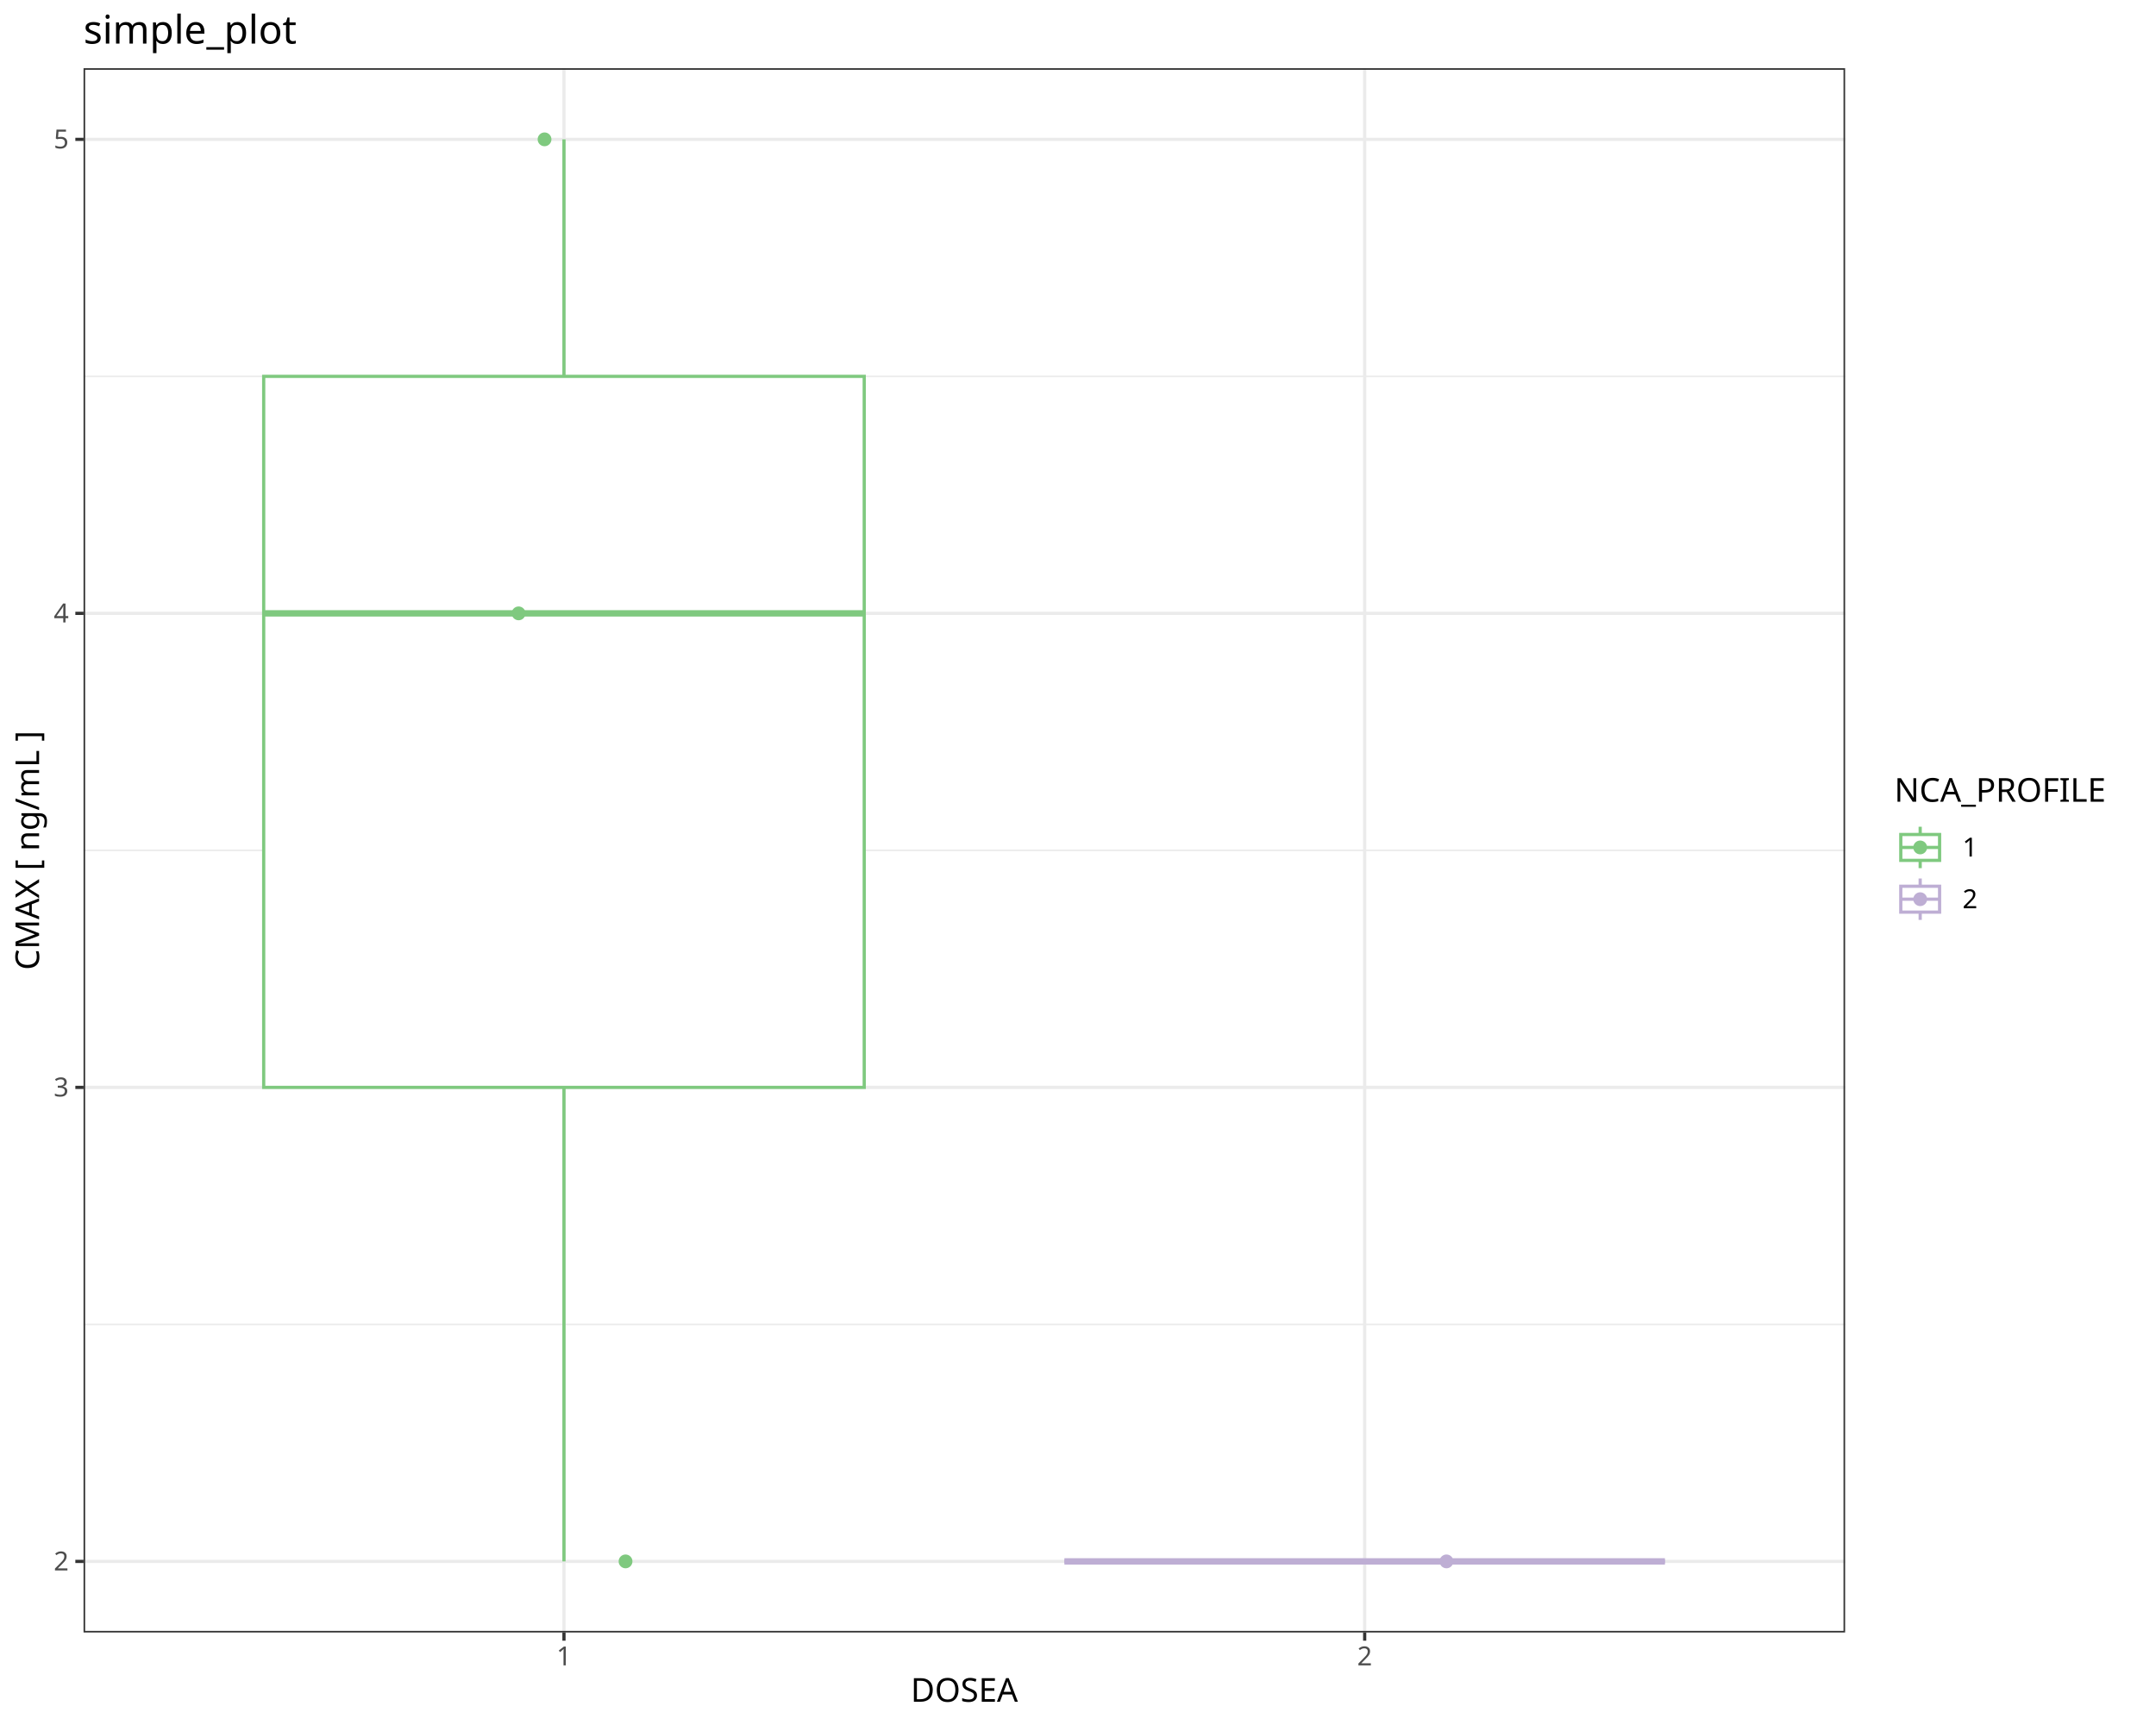
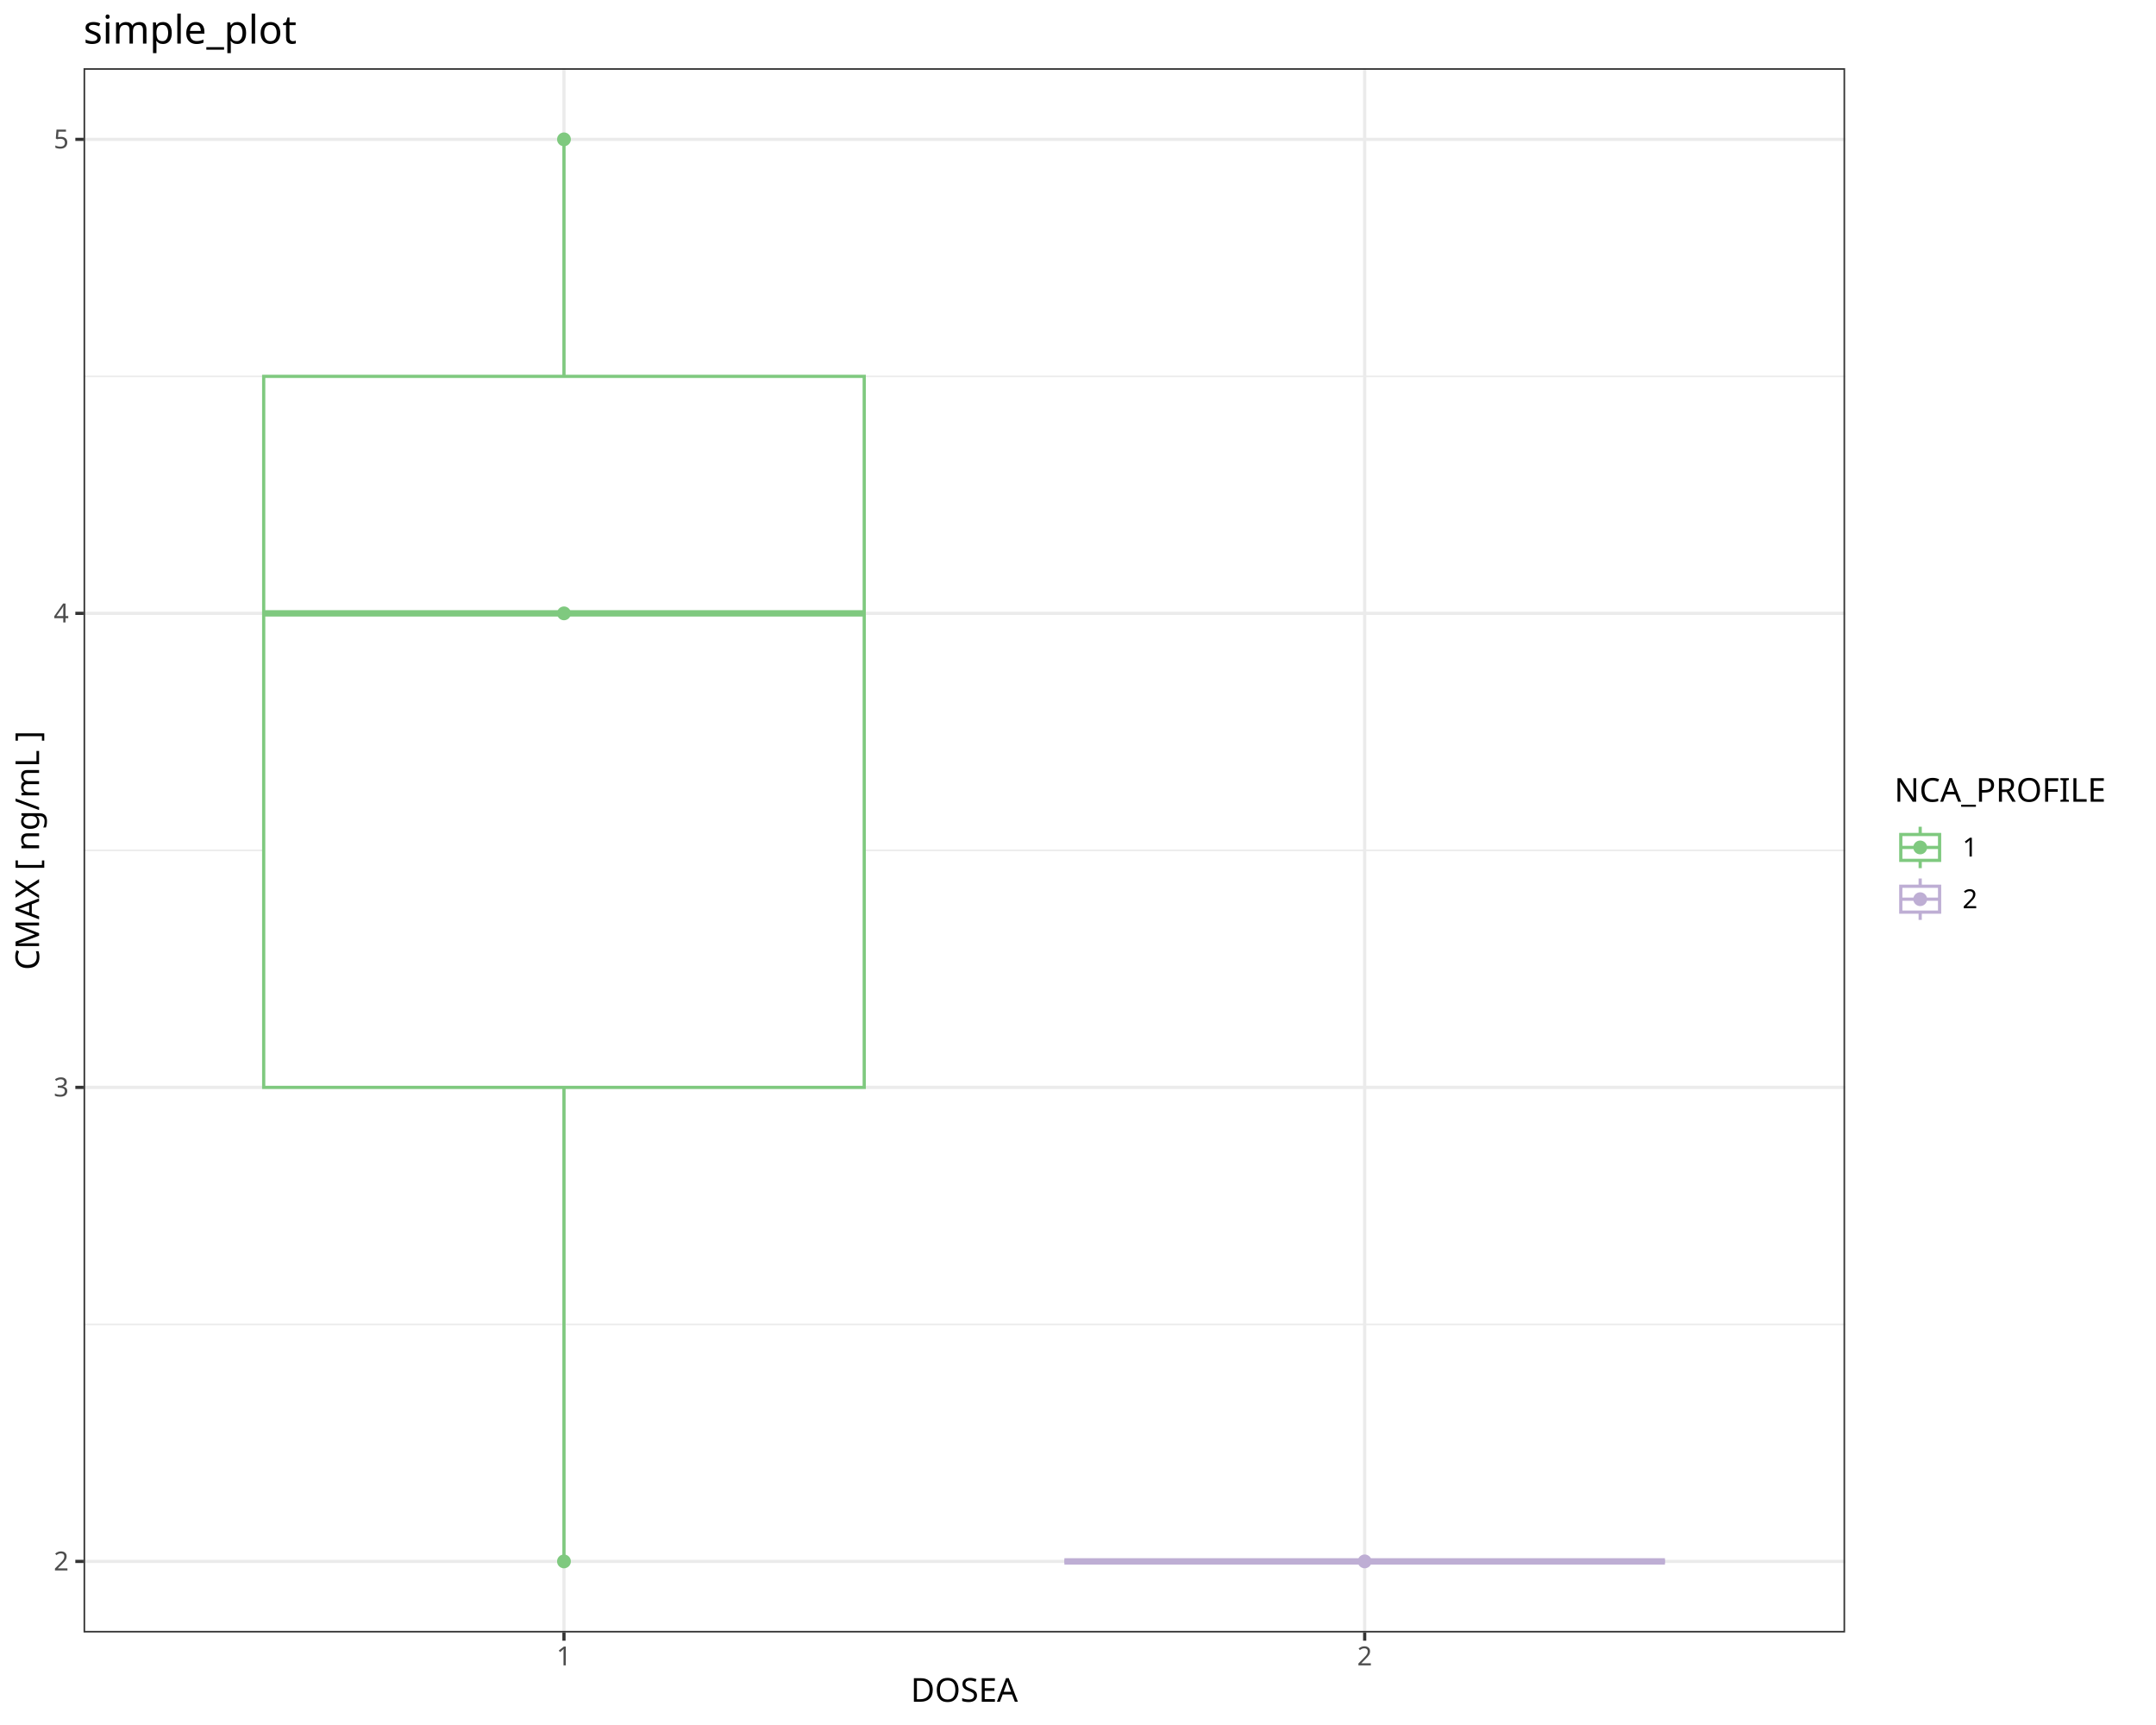
<svg xmlns="http://www.w3.org/2000/svg" class="svglite" data-engine-version="2.0" width="720.00pt" height="576.00pt" viewBox="0 0 720.00 576.00">
  <defs>
    <style type="text/css">
    .svglite line, .svglite polyline, .svglite polygon, .svglite path, .svglite rect, .svglite circle {
      fill: none;
      stroke: #000000;
      stroke-linecap: round;
      stroke-linejoin: round;
      stroke-miterlimit: 10.00;
    }
  </style>
  </defs>
  <rect width="100%" height="100%" style="stroke: none; fill: #FFFFFF;" />
  <defs>
    <clipPath id="cpMC4wMHw3MjAuMDB8MC4wMHw1NzYuMDA=">
      <rect x="0.00" y="0.00" width="720.00" height="576.00" />
    </clipPath>
  </defs>
  <g clip-path="url(#cpMC4wMHw3MjAuMDB8MC4wMHw1NzYuMDA=)">
    <rect x="-0" y="0.00" width="720.00" height="576.00" style="stroke-width: 1.07; stroke: #FFFFFF; fill: #FFFFFF;" />
  </g>
  <defs>
    <clipPath id="cpMjcuOTB8NjE2LjE3fDIyLjc4fDU0NS4xMQ==">
      <rect x="27.90" y="22.78" width="588.28" height="522.33" />
    </clipPath>
  </defs>
  <g clip-path="url(#cpMjcuOTB8NjE2LjE3fDIyLjc4fDU0NS4xMQ==)">
    <rect x="27.90" y="22.78" width="588.28" height="522.33" style="stroke-width: 1.07; stroke: none; fill: #FFFFFF;" />
    <polyline points="27.90,442.23 616.17,442.23 " style="stroke-width: 0.53; stroke: #EBEBEB; stroke-linecap: butt;" />
    <polyline points="27.90,283.95 616.17,283.95 " style="stroke-width: 0.53; stroke: #EBEBEB; stroke-linecap: butt;" />
    <polyline points="27.90,125.67 616.17,125.67 " style="stroke-width: 0.53; stroke: #EBEBEB; stroke-linecap: butt;" />
    <polyline points="27.90,521.37 616.17,521.37 " style="stroke-width: 1.07; stroke: #EBEBEB; stroke-linecap: butt;" />
    <polyline points="27.90,363.09 616.17,363.09 " style="stroke-width: 1.07; stroke: #EBEBEB; stroke-linecap: butt;" />
    <polyline points="27.90,204.81 616.17,204.81 " style="stroke-width: 1.07; stroke: #EBEBEB; stroke-linecap: butt;" />
    <polyline points="27.90,46.53 616.17,46.53 " style="stroke-width: 1.07; stroke: #EBEBEB; stroke-linecap: butt;" />
    <polyline points="188.34,545.11 188.34,22.78 " style="stroke-width: 1.07; stroke: #EBEBEB; stroke-linecap: butt;" />
    <polyline points="455.74,545.11 455.74,22.78 " style="stroke-width: 1.07; stroke: #EBEBEB; stroke-linecap: butt;" />
    <line x1="188.34" y1="125.67" x2="188.34" y2="46.53" style="stroke-width: 1.07; stroke: #7FC97F; stroke-linecap: butt;" />
    <line x1="188.34" y1="363.09" x2="188.34" y2="521.37" style="stroke-width: 1.07; stroke: #7FC97F; stroke-linecap: butt;" />
    <polygon points="88.06,125.67 88.06,363.09 288.61,363.09 288.61,125.67 88.06,125.67 " style="stroke-width: 1.07; stroke: #7FC97F; stroke-linecap: butt; stroke-linejoin: miter; fill: #FFFFFF;" />
    <line x1="88.06" y1="204.81" x2="288.61" y2="204.81" style="stroke-width: 2.13; stroke: #7FC97F; stroke-linecap: butt; stroke-linejoin: miter;" />
    <line x1="455.74" y1="521.37" x2="455.74" y2="521.37" style="stroke-width: 1.07; stroke: #BEAED4; stroke-linecap: butt;" />
    <line x1="455.74" y1="521.37" x2="455.74" y2="521.37" style="stroke-width: 1.07; stroke: #BEAED4; stroke-linecap: butt;" />
    <polygon points="355.46,521.37 355.46,521.37 556.01,521.37 556.01,521.37 355.46,521.37 " style="stroke-width: 1.07; stroke: #BEAED4; stroke-linecap: butt; stroke-linejoin: miter; fill: #FFFFFF;" />
    <line x1="355.46" y1="521.37" x2="556.01" y2="521.37" style="stroke-width: 2.13; stroke: #BEAED4; stroke-linecap: butt; stroke-linejoin: miter;" />
-     <circle cx="173.19" cy="204.81" r="1.95" style="stroke-width: 0.71; stroke: #7FC97F; fill: #7FC97F;" />
-     <circle cx="208.90" cy="521.37" r="1.95" style="stroke-width: 0.71; stroke: #7FC97F; fill: #7FC97F;" />
-     <circle cx="181.85" cy="46.53" r="1.95" style="stroke-width: 0.71; stroke: #7FC97F; fill: #7FC97F;" />
-     <circle cx="483.05" cy="521.37" r="1.95" style="stroke-width: 0.71; stroke: #BEAED4; fill: #BEAED4;" />
+     <circle cx="188.34" cy="204.81" r="1.95" style="stroke-width: 0.71; stroke: #7FC97F; fill: #7FC97F;" />
+     <circle cx="188.34" cy="521.37" r="1.95" style="stroke-width: 0.71; stroke: #7FC97F; fill: #7FC97F;" />
+     <circle cx="188.34" cy="46.53" r="1.95" style="stroke-width: 0.71; stroke: #7FC97F; fill: #7FC97F;" />
+     <circle cx="455.74" cy="521.37" r="1.95" style="stroke-width: 0.71; stroke: #BEAED4; fill: #BEAED4;" />
    <rect x="27.90" y="22.78" width="588.28" height="522.33" style="stroke-width: 1.07; stroke: #333333;" />
  </g>
  <g clip-path="url(#cpMC4wMHw3MjAuMDB8MC4wMHw1NzYuMDA=)">
    <text x="22.97" y="524.40" text-anchor="end" style="font-size: 8.80px; fill: #4D4D4D; font-family: sans;" textLength="4.89px" lengthAdjust="spacingAndGlyphs">2</text>
    <text x="22.97" y="366.12" text-anchor="end" style="font-size: 8.80px; fill: #4D4D4D; font-family: sans;" textLength="4.89px" lengthAdjust="spacingAndGlyphs">3</text>
    <text x="22.97" y="207.84" text-anchor="end" style="font-size: 8.80px; fill: #4D4D4D; font-family: sans;" textLength="4.89px" lengthAdjust="spacingAndGlyphs">4</text>
    <text x="22.97" y="49.55" text-anchor="end" style="font-size: 8.80px; fill: #4D4D4D; font-family: sans;" textLength="4.89px" lengthAdjust="spacingAndGlyphs">5</text>
    <polyline points="25.16,521.37 27.90,521.37 " style="stroke-width: 1.07; stroke: #333333; stroke-linecap: butt;" />
    <polyline points="25.16,363.09 27.90,363.09 " style="stroke-width: 1.07; stroke: #333333; stroke-linecap: butt;" />
    <polyline points="25.16,204.81 27.90,204.81 " style="stroke-width: 1.07; stroke: #333333; stroke-linecap: butt;" />
    <polyline points="25.16,46.53 27.90,46.53 " style="stroke-width: 1.07; stroke: #333333; stroke-linecap: butt;" />
    <polyline points="188.34,547.85 188.34,545.11 " style="stroke-width: 1.07; stroke: #333333; stroke-linecap: butt;" />
    <polyline points="455.74,547.85 455.74,545.11 " style="stroke-width: 1.07; stroke: #333333; stroke-linecap: butt;" />
    <text x="188.34" y="556.10" text-anchor="middle" style="font-size: 8.80px; fill: #4D4D4D; font-family: sans;" textLength="4.89px" lengthAdjust="spacingAndGlyphs">1</text>
    <text x="455.74" y="556.10" text-anchor="middle" style="font-size: 8.80px; fill: #4D4D4D; font-family: sans;" textLength="4.89px" lengthAdjust="spacingAndGlyphs">2</text>
    <text x="322.04" y="568.24" text-anchor="middle" style="font-size: 11.00px; font-family: sans;" textLength="38.52px" lengthAdjust="spacingAndGlyphs">DOSEA</text>
    <text transform="translate(13.05,283.95) rotate(-90)" text-anchor="middle" style="font-size: 11.00px; font-family: sans;" textLength="80.70px" lengthAdjust="spacingAndGlyphs">CMAX  [ ng/mL ]</text>
    <rect x="627.13" y="253.52" width="87.39" height="60.85" style="stroke-width: 1.07; stroke: none; fill: #FFFFFF;" />
    <text x="632.61" y="267.71" style="font-size: 11.00px; font-family: sans;" textLength="76.43px" lengthAdjust="spacingAndGlyphs">NCA_PROFILE</text>
    <rect x="632.61" y="274.33" width="17.28" height="17.28" style="stroke-width: 1.07; stroke: none; fill: #FFFFFF;" />
    <polyline points="641.25,289.89 641.25,287.29 " style="stroke-width: 1.07; stroke: #7FC97F; stroke-linecap: butt; stroke-linejoin: miter;" />
    <polyline points="641.25,278.65 641.25,276.06 " style="stroke-width: 1.07; stroke: #7FC97F; stroke-linecap: butt; stroke-linejoin: miter;" />
    <rect x="634.77" y="278.65" width="12.96" height="8.64" style="stroke-width: 1.07; stroke: #7FC97F; stroke-linecap: butt; stroke-linejoin: miter; fill: #FFFFFF;" />
    <polyline points="634.77,282.97 647.73,282.97 " style="stroke-width: 1.07; stroke: #7FC97F; stroke-linecap: butt; stroke-linejoin: miter;" />
-     <polyline points="641.25,289.89 641.25,289.89 " style="stroke-width: 1.07; stroke: #7FC97F; stroke-linecap: butt; stroke-linejoin: miter;" />
-     <polyline points="641.25,276.06 641.25,276.06 " style="stroke-width: 1.07; stroke: #7FC97F; stroke-linecap: butt; stroke-linejoin: miter;" />
    <circle cx="641.25" cy="282.97" r="1.95" style="stroke-width: 0.71; stroke: #7FC97F; fill: #7FC97F;" />
    <rect x="632.61" y="291.61" width="17.28" height="17.28" style="stroke-width: 1.07; stroke: none; fill: #FFFFFF;" />
    <polyline points="641.25,307.17 641.25,304.57 " style="stroke-width: 1.07; stroke: #BEAED4; stroke-linecap: butt; stroke-linejoin: miter;" />
    <polyline points="641.25,295.93 641.25,293.34 " style="stroke-width: 1.07; stroke: #BEAED4; stroke-linecap: butt; stroke-linejoin: miter;" />
    <rect x="634.77" y="295.93" width="12.96" height="8.64" style="stroke-width: 1.07; stroke: #BEAED4; stroke-linecap: butt; stroke-linejoin: miter; fill: #FFFFFF;" />
    <polyline points="634.77,300.25 647.73,300.25 " style="stroke-width: 1.07; stroke: #BEAED4; stroke-linecap: butt; stroke-linejoin: miter;" />
-     <polyline points="641.25,307.17 641.25,307.17 " style="stroke-width: 1.07; stroke: #BEAED4; stroke-linecap: butt; stroke-linejoin: miter;" />
-     <polyline points="641.25,293.34 641.25,293.34 " style="stroke-width: 1.07; stroke: #BEAED4; stroke-linecap: butt; stroke-linejoin: miter;" />
    <circle cx="641.25" cy="300.25" r="1.95" style="stroke-width: 0.71; stroke: #BEAED4; fill: #BEAED4;" />
    <text x="655.37" y="286.00" style="font-size: 8.80px; font-family: sans;" textLength="4.89px" lengthAdjust="spacingAndGlyphs">1</text>
    <text x="655.37" y="303.28" style="font-size: 8.80px; font-family: sans;" textLength="4.89px" lengthAdjust="spacingAndGlyphs">2</text>
    <text x="27.90" y="14.56" style="font-size: 13.20px; font-family: sans;" textLength="66.77px" lengthAdjust="spacingAndGlyphs">simple_plot</text>
  </g>
</svg>
